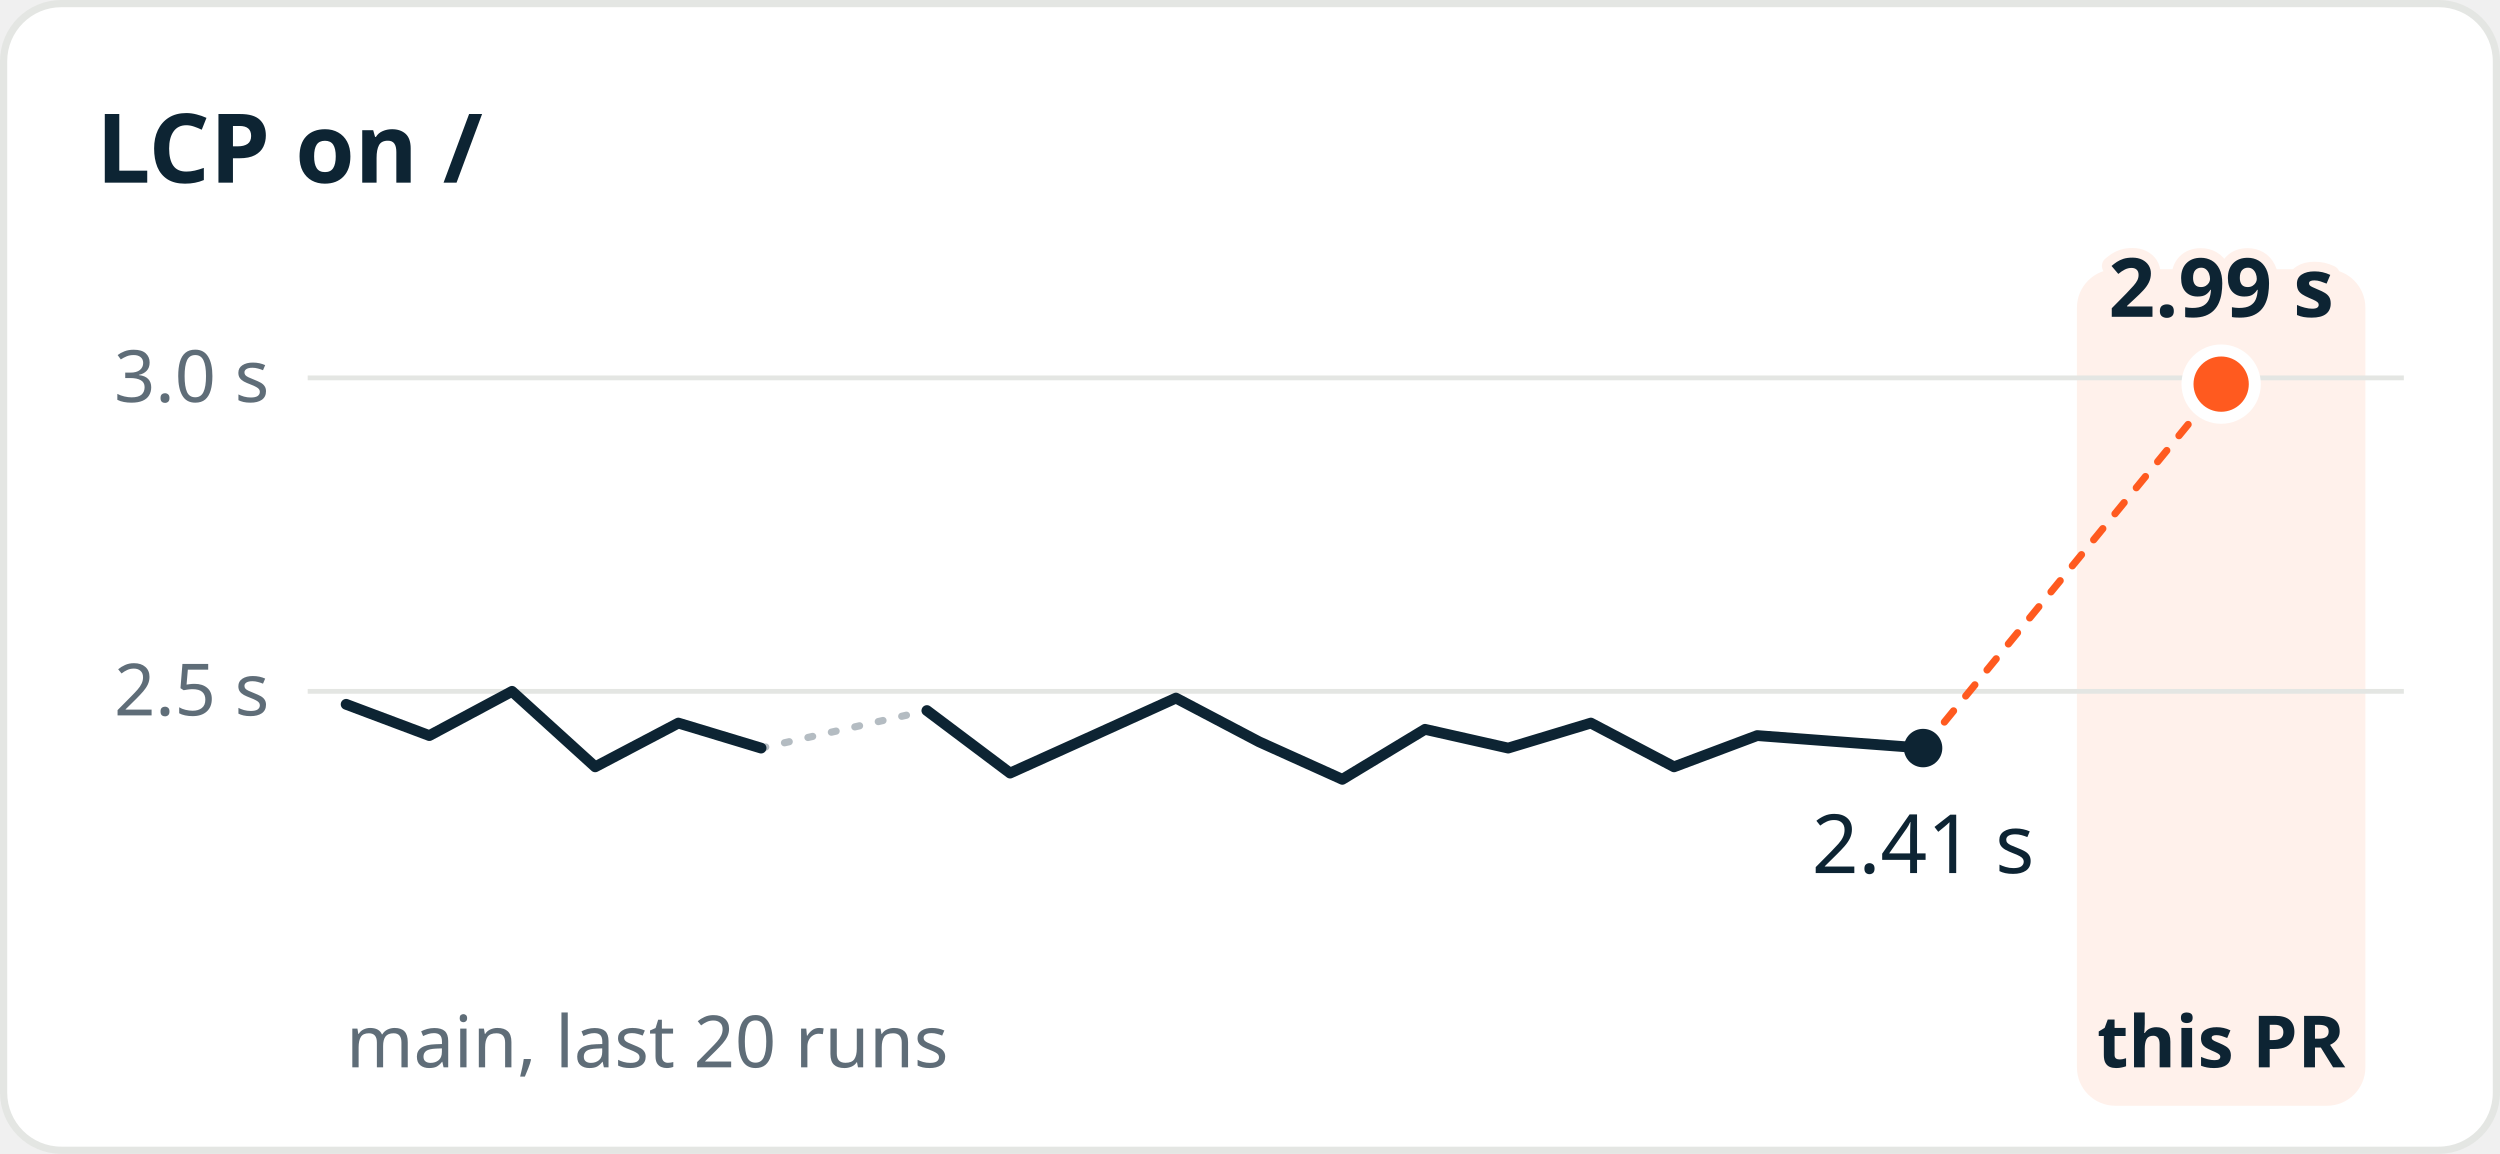
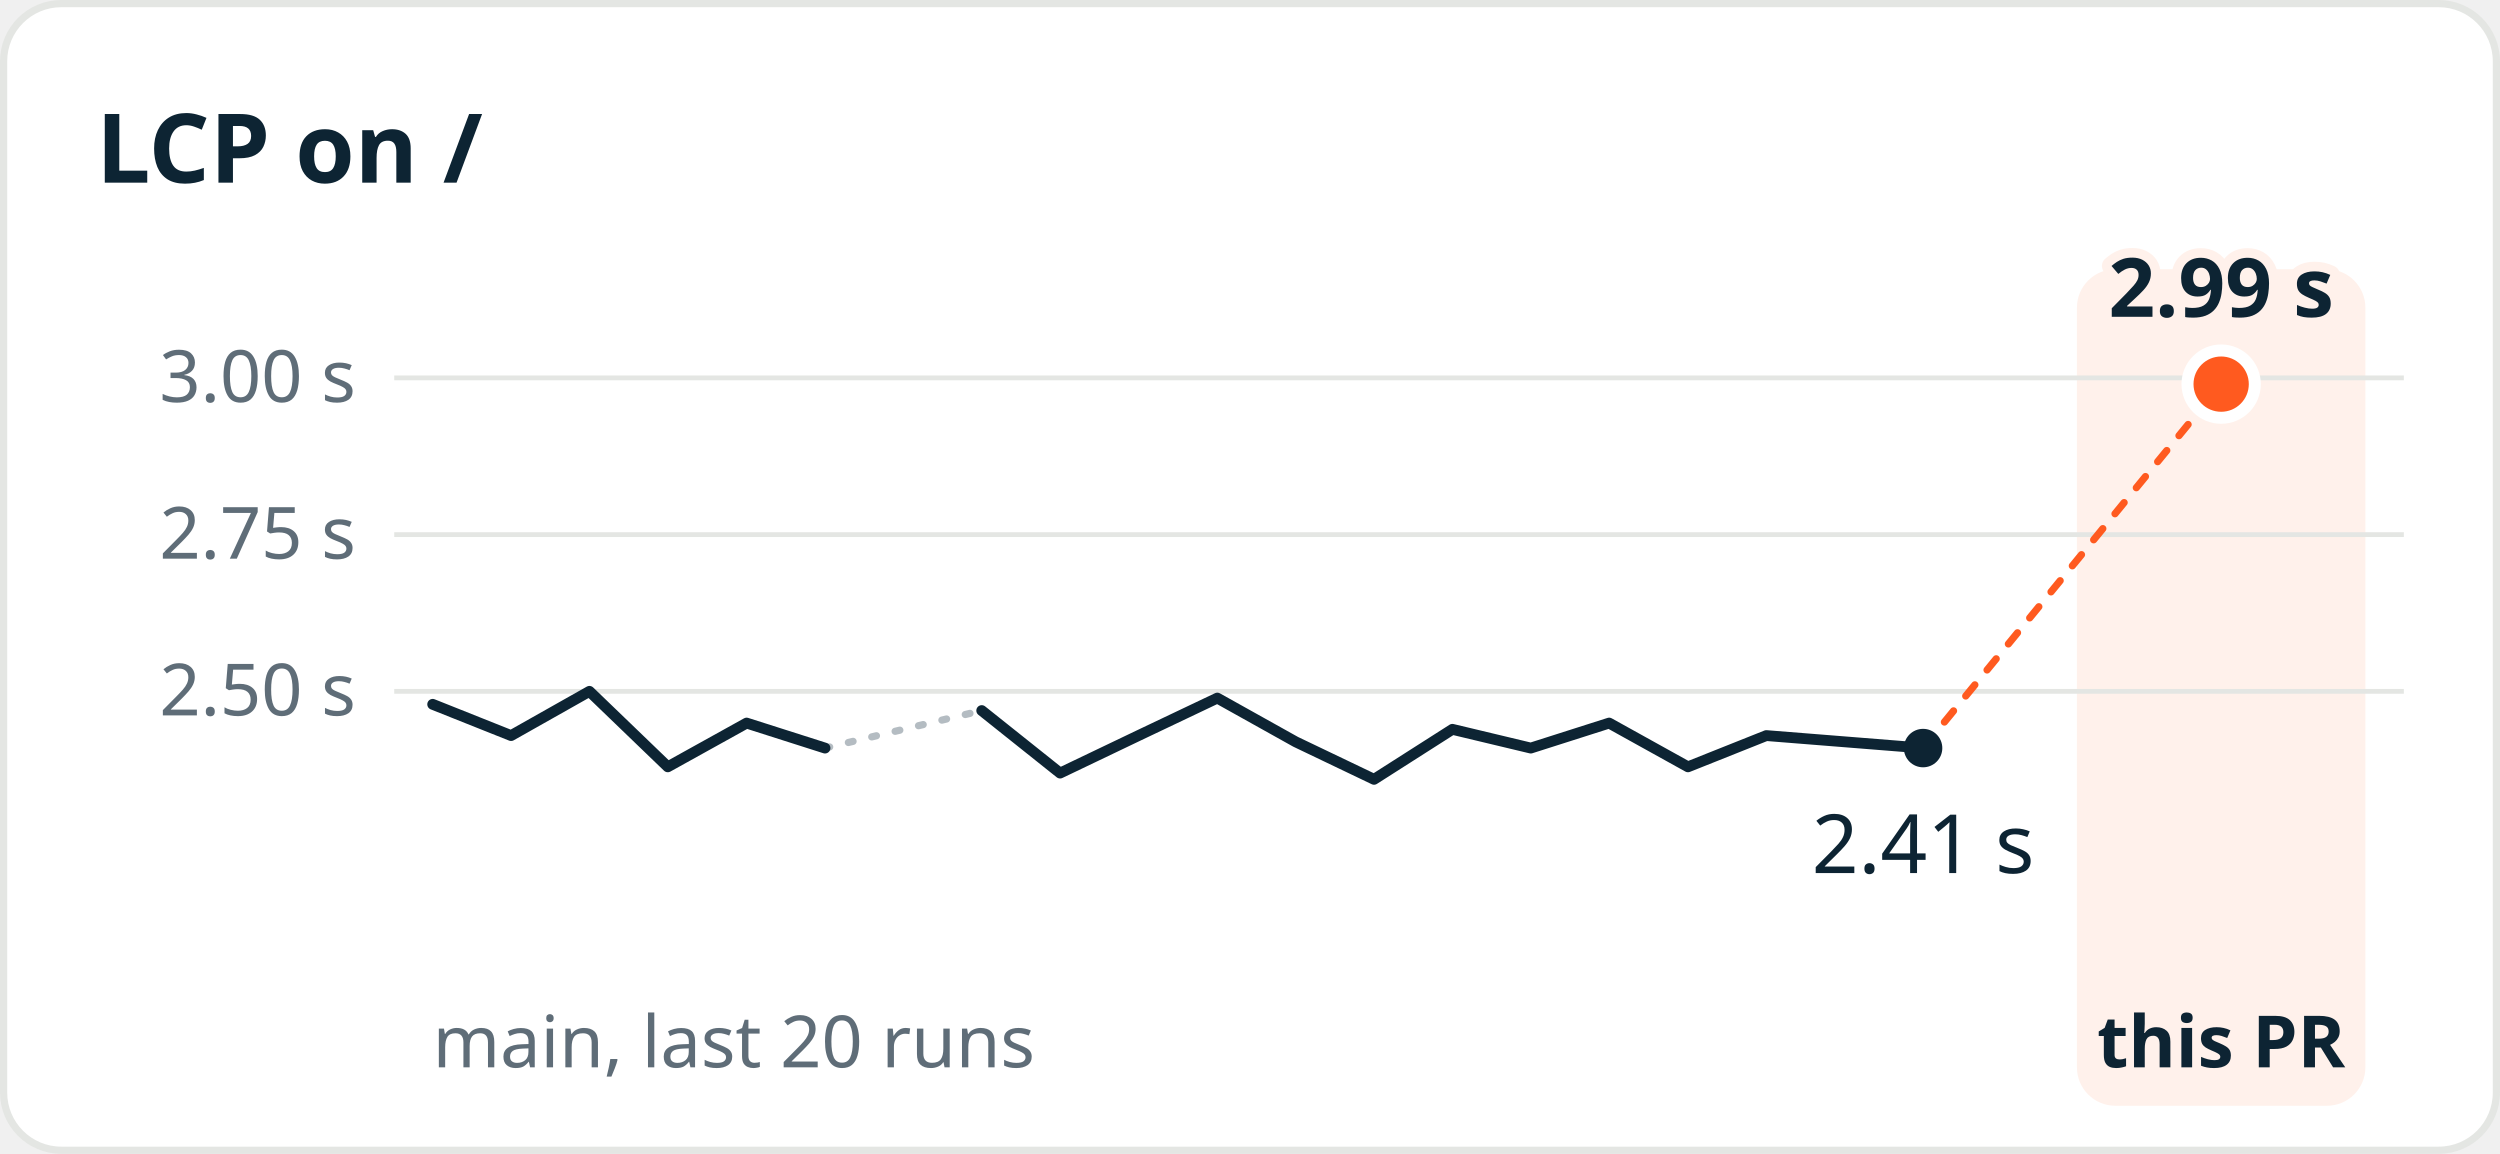
<svg xmlns="http://www.w3.org/2000/svg" width="520" height="240" viewBox="0 0 520 240" font-family="'Atkinson Hyperlegible', sans-serif">
  <rect x="0.75" y="0.75" width="518.5" height="238.5" rx="12" fill="#FFFFFF" stroke="#E4E6E3" stroke-width="1.5" />
  <rect x="432" y="56" width="60" height="174" rx="8" fill="#FFF1EB" />
-   <line x1="64" x2="500" y1="143.8" y2="143.8" stroke="#E4E6E3" stroke-width="1" />
-   <text x="56" y="148.8" font-size="15" font-weight="400" fill="#5F6D78" text-anchor="end">2.5 s</text>
-   <line x1="64" x2="500" y1="78.6" y2="78.6" stroke="#E4E6E3" stroke-width="1" />
-   <text x="56" y="83.6" font-size="15" font-weight="400" fill="#5F6D78" text-anchor="end">3.0 s</text>
+   <line x1="82" x2="500" y1="143.8" y2="143.8" stroke="#E4E6E3" stroke-width="1" />
+   <text x="74" y="148.8" font-size="15" font-weight="400" fill="#5F6D78" text-anchor="end">2.50 s</text>
+   <line x1="82" x2="500" y1="111.2" y2="111.2" stroke="#E4E6E3" stroke-width="1" />
+   <text x="74" y="116.2" font-size="15" font-weight="400" fill="#5F6D78" text-anchor="end">2.75 s</text>
+   <line x1="82" x2="500" y1="78.6" y2="78.6" stroke="#E4E6E3" stroke-width="1" />
+   <text x="74" y="83.6" font-size="15" font-weight="400" fill="#5F6D78" text-anchor="end">3.00 s</text>
  <text x="20" y="38" font-size="20" font-weight="700" fill="#0D2433" text-anchor="start">LCP on /</text>
-   <line x1="158.3" y1="155.6" x2="192.8" y2="147.8" stroke="#B4BCC2" stroke-width="1.5" stroke-dasharray="1 4" stroke-linecap="round" />
-   <path d="M72 146.5 L89.3 153 L106.5 143.8 L123.8 159.5 L141.1 150.4 L158.3 155.6" fill="none" stroke="#0D2433" stroke-width="2.25" stroke-linejoin="round" stroke-linecap="round" />
-   <path d="M192.8 147.8 L210.1 160.8 L227.4 153 L244.6 145.2 L261.9 154.3 L279.2 162.1 L296.4 151.7 L313.7 155.6 L330.9 150.4 L348.2 159.5 L365.5 153 L382.7 154.3 L400 155.6" fill="none" stroke="#0D2433" stroke-width="2.25" stroke-linejoin="round" stroke-linecap="round" />
+   <line x1="171.6" y1="155.6" x2="204.2" y2="147.8" stroke="#B4BCC2" stroke-width="1.5" stroke-dasharray="1 4" stroke-linecap="round" />
+   <path d="M90 146.5 L106.3 153 L122.6 143.8 L138.9 159.5 L155.3 150.4 L171.6 155.6" fill="none" stroke="#0D2433" stroke-width="2.25" stroke-linejoin="round" stroke-linecap="round" />
+   <path d="M204.2 147.8 L220.5 160.8 L236.8 153 L253.2 145.2 L269.5 154.3 L285.8 162.1 L302.1 151.7 L318.4 155.6 L334.7 150.4 L351.1 159.5 L367.4 153 L383.7 154.3 L400 155.6" fill="none" stroke="#0D2433" stroke-width="2.25" stroke-linejoin="round" stroke-linecap="round" />
  <line x1="400" y1="155.6" x2="462" y2="79.9" stroke="#FF5A1F" stroke-width="1.5" stroke-dasharray="3 4" stroke-linecap="round" />
  <circle cx="462" cy="79.9" r="7" fill="#FF5A1F" stroke="#FFFFFF" stroke-width="2.5" />
  <text x="462" y="65.9" font-size="17" font-weight="700" fill="#0D2433" text-anchor="middle" stroke="#FFF1EB" stroke-width="4" stroke-linejoin="round" paint-order="stroke">2.99 s</text>
  <circle cx="400" cy="155.6" r="4" fill="#0D2433" />
  <text x="400" y="181.6" font-size="17" font-weight="400" fill="#0D2433" text-anchor="middle" stroke="#FFFFFF" stroke-width="4" stroke-linejoin="round" paint-order="stroke">2.41 s</text>
-   <text x="72" y="222" font-size="15" font-weight="400" fill="#5F6D78" text-anchor="start">main, last 20 runs</text>
+   <text x="90" y="222" font-size="15" font-weight="400" fill="#5F6D78" text-anchor="start">main, last 20 runs</text>
  <text x="462" y="222" font-size="15" font-weight="700" fill="#0D2433" text-anchor="middle">this PR</text>
</svg>
